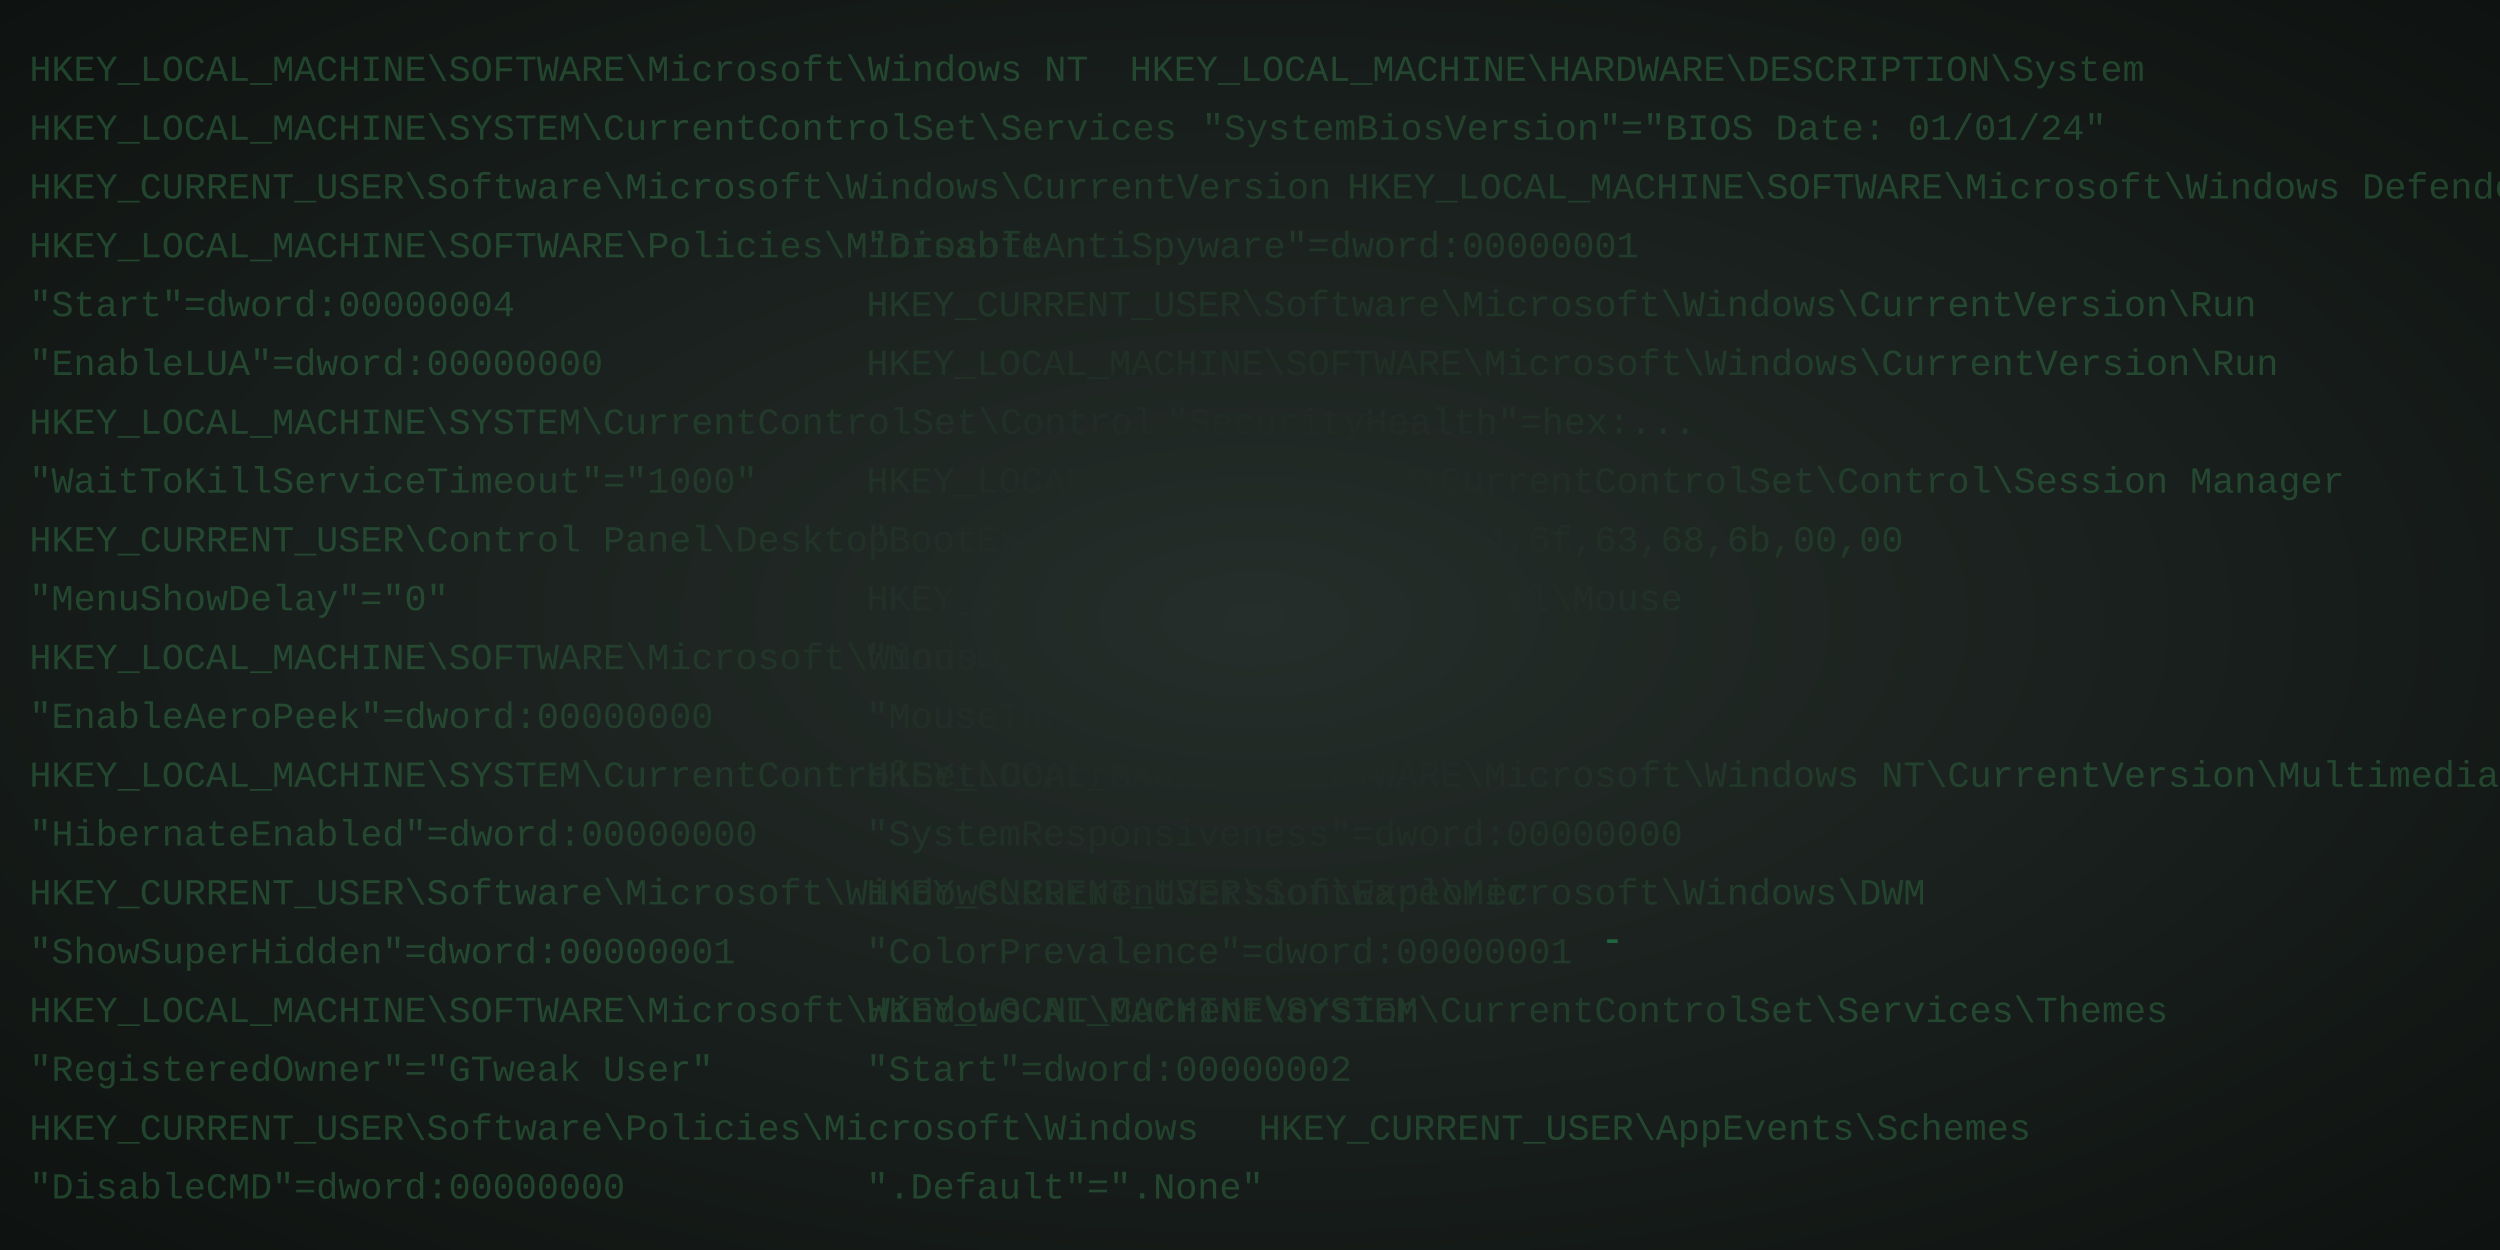
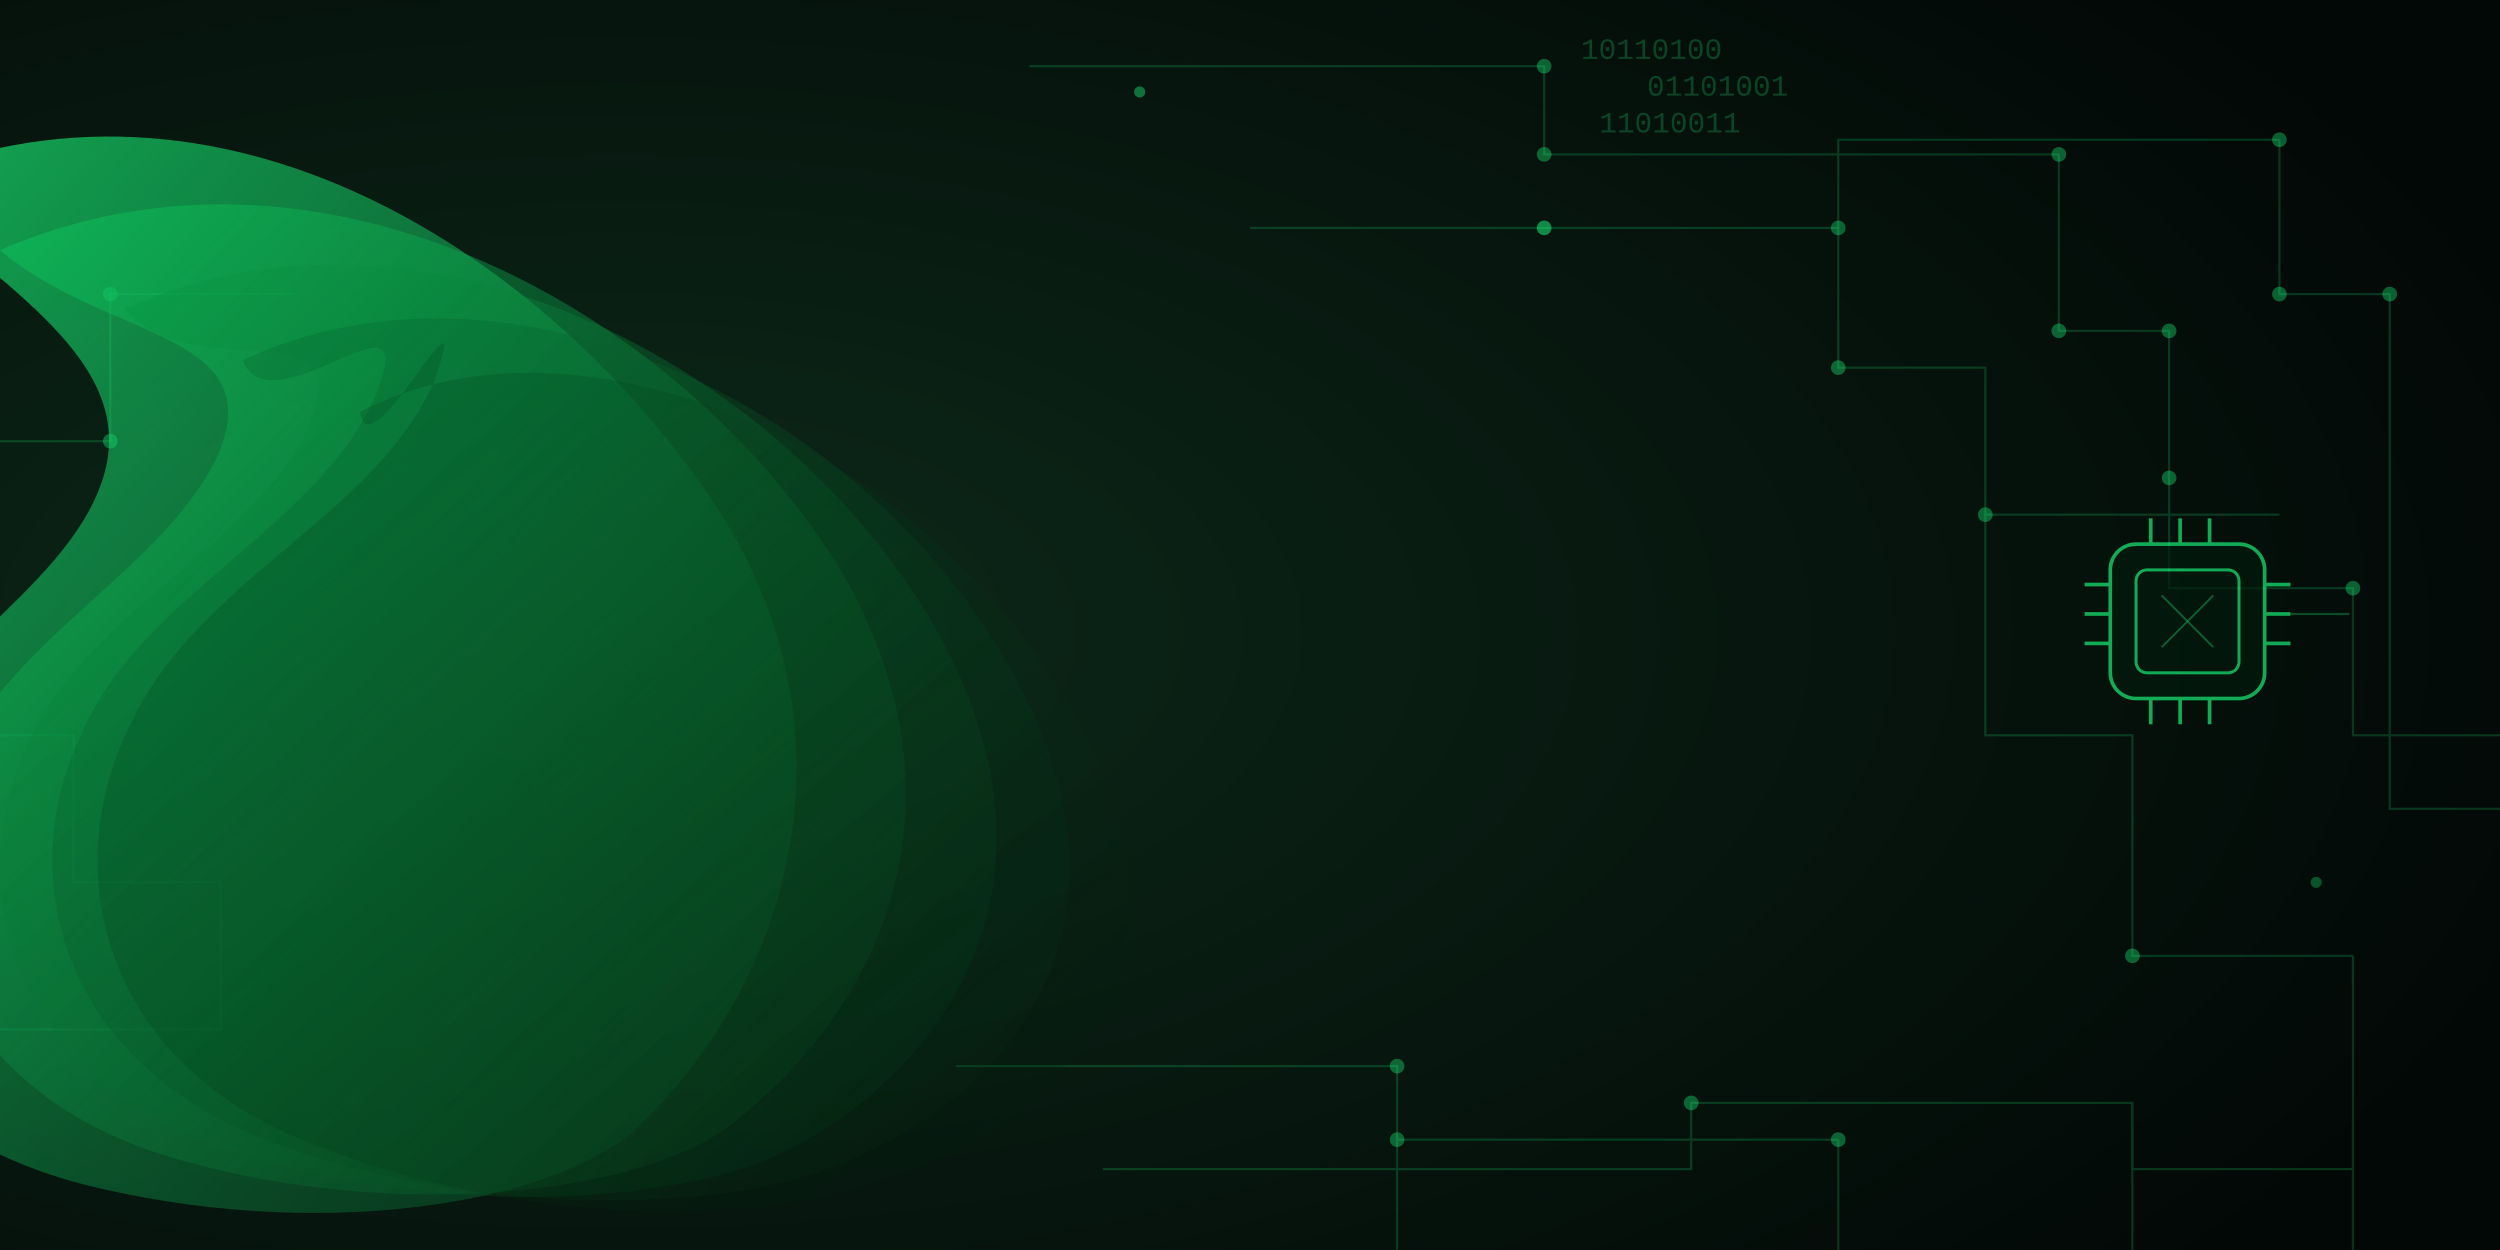
- <svg xmlns="http://www.w3.org/2000/svg" id="_Слой_1" data-name="Слой_1" version="1.1" viewBox="0 0 680 340">
+ <svg xmlns="http://www.w3.org/2000/svg" id="_Слой_1" data-name="Слой_1" version="1.1" viewBox="0 0 252.29 126.14">
  <defs>
    <style>
-       .st0 {
-         mask: url(#mask-1);
+       .st0, .st1, .st2, .st3, .st4 {
+         fill: #1aff7e;
+       }
+ 
+       .st5 {
+         fill: url(#_Безымянный_градиент_4);
+       }
+ 
+       .st6 {
+         opacity: .18;
+       }
+ 
+       .st7 {
+         fill: url(#_Безымянный_градиент_5);
+       }
+ 
+       .st8 {
+         stroke-width: .19px;
+       }
+ 
+       .st8, .st1, .st2, .st3, .st4, .st9 {
+         isolation: isolate;
+       }
+ 
+       .st8, .st10, .st11, .st12, .st13, .st9 {
+         fill: none;
+       }
+ 
+       .st8, .st4 {
+         opacity: .5;
+       }
+ 
+       .st8, .st14, .st11, .st12, .st13, .st9 {
+         stroke: #1aff7e;
+         stroke-miterlimit: 1.48;
      }

      .st1 {
-         fill: #fff;
+         font-family: CourierNewPSMT, 'Courier New';
+         font-size: 2.97px;
+       }
+ 
+       .st15 {
+         opacity: .65;
+       }
+ 
+       .st16 {
+         opacity: .22;
      }

      .st2 {
-         mask: url(#mask);
-       }
- 
-       .st3, .st4 {
-         fill: none;
-       }
- 
-       .st5 {
-         opacity: .55;
-       }
- 
-       .st6 {
-         fill: #0e1210;
-       }
- 
-       .st4 {
+         opacity: .3;
+       }
+ 
+       .st3, .st9 {
        opacity: .4;
-         stroke: #2ecc71;
-       }
- 
-       .st4, .st7 {
-         isolation: isolate;
-       }
- 
-       .st8 {
+       }
+ 
+       .st14 {
+         fill: #021a0e;
+       }
+ 
+       .st14, .st13 {
+         stroke-width: .37px;
+       }
+ 
+       .st17 {
        fill: url(#_Безымянный_градиент_2);
      }

-       .st7 {
-         fill: #2e6a42;
-         font-family: CourierNewPSMT, 'Courier New';
-         font-size: 10px;
-       }
- 
-       .st9 {
+       .st11, .st9 {
+         stroke-width: .22px;
+       }
+ 
+       .st12 {
+         stroke-width: .3px;
+       }
+ 
+       .st18 {
        fill: url(#_Безымянный_градиент);
      }

-       .st10 {
+       .st19 {
+         fill: #020806;
+       }
+ 
+       .st20 {
+         fill: url(#_Безымянный_градиент_3);
+       }
+ 
+       .st21 {
        clip-path: url(#clippath);
+       }
+ 
+       .st22 {
+         fill: url(#_Безымянный_градиент_6);
+       }
+ 
+       .st23 {
+         opacity: .35;
      }
    </style>
    <clipPath id="clippath">
-       <rect class="st3" width="680" height="340" />
+       <rect class="st10" width="252.29" height="126.14" />
    </clipPath>
-     <radialGradient id="_Безымянный_градиент_2" data-name="Безымянный градиент 2" cx="-614.5" cy="714.43" fx="-614.5" fy="714.43" r=".7" gradientTransform="translate(418200 243076) scale(680 -340)" gradientUnits="userSpaceOnUse">
-       <stop offset="0" stop-color="#252e2a" />
-       <stop offset="1" stop-color="#0e1210" />
+     <radialGradient id="_Безымянный_градиент" data-name="Безымянный градиент" cx=".25" cy="192.8" fx=".25" fy="192.8" r=".8" gradientTransform="translate(0 24383.83) scale(252.29 -126.14)" gradientUnits="userSpaceOnUse">
+       <stop offset="0" stop-color="#0d2a1a" />
+       <stop offset="1" stop-color="#020806" />
    </radialGradient>
-     <radialGradient id="_Безымянный_градиент" data-name="Безымянный градиент" cx="-614.5" cy="714.29" fx="-614.5" fy="714.29" r=".5" gradientTransform="translate(283010 214456) scale(460 -300)" gradientUnits="userSpaceOnUse">
-       <stop offset=".3" stop-color="#000" />
-       <stop offset="1" stop-color="#000" stop-opacity="0" />
-     </radialGradient>
-     <mask id="mask" x="0" y="0" width="690.52" height="340" maskUnits="userSpaceOnUse">
-       <g id="regmask">
-         <rect class="st1" width="680" height="340" />
-         <ellipse class="st9" cx="340" cy="170" rx="230" ry="150" />
-       </g>
-     </mask>
-     <mask id="mask-1" x="0" y="0" width="690" height="350" maskUnits="userSpaceOnUse">
-       <g id="imagine-text-gaps-qappll">
-         <rect class="st1" width="690" height="350" />
-         <rect x="4" y="12" width="296.05" height="15" rx="2" ry="2" />
-         <rect x="4" y="28" width="320.06" height="15" rx="2" ry="2" />
-         <rect x="4" y="44" width="363.06" height="15" rx="2" ry="2" />
-         <rect x="4" y="60" width="284.05" height="15" rx="2" ry="2" />
-         <rect x="4" y="76" width="140.03" height="15" rx="2" ry="2" />
-         <rect x="4" y="92" width="164.03" height="15" rx="2" ry="2" />
-         <rect x="4" y="108" width="314.06" height="15" rx="2" ry="2" />
-         <rect x="4" y="124" width="206.05" height="15" rx="2" ry="2" />
-         <rect x="4" y="140" width="242.05" height="15" rx="2" ry="2" />
-         <rect x="4" y="156" width="122.03" height="15" rx="2" ry="2" />
-         <rect x="4" y="172" width="303.05" height="15" rx="2" ry="2" />
-         <rect x="4" y="188" width="194.03" height="15" rx="2" ry="2" />
-         <rect x="4" y="204" width="350.06" height="15" rx="2" ry="2" />
-         <rect x="4" y="220" width="206.05" height="15" rx="2" ry="2" />
-         <rect x="4" y="236" width="416.08" height="15" rx="2" ry="2" />
-         <rect x="4" y="252" width="200.03" height="15" rx="2" ry="2" />
-         <rect x="4" y="268" width="387.06" height="15" rx="2" ry="2" />
-         <rect x="4" y="284" width="194.03" height="15" rx="2" ry="2" />
-         <rect x="4" y="300" width="326.06" height="15" rx="2" ry="2" />
-         <rect x="4" y="316" width="170.03" height="15" rx="2" ry="2" />
-         <rect x="231.66" y="12" width="285.04" height="15" rx="2" ry="2" />
-         <rect x="231.66" y="28" width="254.05" height="15" rx="2" ry="2" />
-         <rect x="231.66" y="44" width="332.06" height="15" rx="2" ry="2" />
-         <rect x="231.66" y="60" width="218.05" height="15" rx="2" ry="2" />
-         <rect x="231.66" y="76" width="387.06" height="15" rx="2" ry="2" />
-         <rect x="231.66" y="92" width="393.06" height="15" rx="2" ry="2" />
-         <rect x="231.66" y="108" width="152.03" height="15" rx="2" ry="2" />
-         <rect x="231.66" y="124" width="410.08" height="15" rx="2" ry="2" />
-         <rect x="231.66" y="140" width="290.05" height="15" rx="2" ry="2" />
-         <rect x="231.66" y="156" width="230.05" height="15" rx="2" ry="2" />
-         <rect x="231.66" y="172" width="104.02" height="15" rx="2" ry="2" />
-         <rect x="231.66" y="188" width="134.03" height="15" rx="2" ry="2" />
-         <rect x="231.66" y="204" width="452.08" height="15" rx="2" ry="2" />
-         <rect x="231.66" y="220" width="230.05" height="15" rx="2" ry="2" />
-         <rect x="231.66" y="236" width="297.05" height="15" rx="2" ry="2" />
-         <rect x="231.66" y="252" width="200.03" height="15" rx="2" ry="2" />
-         <rect x="231.66" y="268" width="362.06" height="15" rx="2" ry="2" />
-         <rect x="231.66" y="284" width="140.03" height="15" rx="2" ry="2" />
-         <rect x="231.66" y="300" width="218.05" height="15" rx="2" ry="2" />
-         <rect x="231.66" y="316" width="116.03" height="15" rx="2" ry="2" />
-         <rect x="245.27" y="188" width="191.88" height="73" rx="2" ry="2" />
-         <rect x="218.46" y="263" width="243.08" height="23" rx="2" ry="2" />
-       </g>
-     </mask>
+     <linearGradient id="_Безымянный_градиент_2" data-name="Безымянный градиент 2" x1="-.06" y1="193.3" x2=".94" y2="192.3" gradientTransform="translate(-17.1 21018.7) scale(97.48 -108.63)" gradientUnits="userSpaceOnUse">
+       <stop offset="0" stop-color="#1aff7e" stop-opacity=".65" />
+       <stop offset="1" stop-color="#0a6030" stop-opacity=".3" />
+     </linearGradient>
+     <linearGradient id="_Безымянный_градиент_3" data-name="Безымянный градиент 3" x1="-.05" y1="193.35" x2=".95" y2="192.35" gradientTransform="translate(-6.97 19343.39) scale(98.38 -99.91)" gradientUnits="userSpaceOnUse">
+       <stop offset="0" stop-color="#0dcc60" stop-opacity=".55" />
+       <stop offset="1" stop-color="#084820" stop-opacity=".25" />
+     </linearGradient>
+     <linearGradient id="_Безымянный_градиент_4" data-name="Безымянный градиент 4" x1="-.05" y1="193.38" x2=".95" y2="192.38" gradientTransform="translate(-.07 18219.85) scale(100.63 -94.06)" gradientUnits="userSpaceOnUse">
+       <stop offset="0" stop-color="#09a048" stop-opacity=".5" />
+       <stop offset="1" stop-color="#053818" stop-opacity=".2" />
+     </linearGradient>
+     <linearGradient id="_Безымянный_градиент_5" data-name="Безымянный градиент 5" x1="-.04" y1="193.42" x2=".96" y2="192.42" gradientTransform="translate(5.28 17253.68) scale(102.64 -89.02)" gradientUnits="userSpaceOnUse">
+       <stop offset="0" stop-color="#077838" stop-opacity=".42" />
+       <stop offset="1" stop-color="#032810" stop-opacity=".15" />
+     </linearGradient>
+     <linearGradient id="_Безымянный_градиент_6" data-name="Безымянный градиент 6" x1="-.04" y1="193.42" x2=".96" y2="192.42" gradientTransform="translate(9.84 16983.91) scale(104.11 -87.61)" gradientUnits="userSpaceOnUse">
+       <stop offset="0" stop-color="#055828" stop-opacity=".35" />
+       <stop offset="1" stop-color="#021808" stop-opacity=".12" />
+     </linearGradient>
  </defs>
-   <rect class="st6" width="680" height="340" />
-   <g class="st10">
+   <rect class="st19" width="252.29" height="126.14" />
+   <g class="st21">
    <g>
-       <rect class="st8" width="680" height="340" />
-       <g class="st2">
-         <g class="st5">
-           <text class="st7" transform="translate(8 22)">
-             <tspan x="0" y="0">HKEY_LOCAL_MACHINE\SOFTWARE\Microsoft\Windows NT</tspan>
-           </text>
-           <text class="st7" transform="translate(8 38)">
-             <tspan x="0" y="0">HKEY_LOCAL_MACHINE\SYSTEM\CurrentControlSet\Services</tspan>
-           </text>
-           <text class="st7" transform="translate(8 54)">
-             <tspan x="0" y="0">HKEY_CURRENT_USER\Software\Microsoft\Windows\CurrentVersion</tspan>
-           </text>
-           <text class="st7" transform="translate(8 70)">
-             <tspan x="0" y="0">HKEY_LOCAL_MACHINE\SOFTWARE\Policies\Microsoft</tspan>
-           </text>
-           <text class="st7" transform="translate(8 86)">
-             <tspan x="0" y="0">"Start"=dword:00000004</tspan>
-           </text>
-           <text class="st7" transform="translate(8 102)">
-             <tspan x="0" y="0">"EnableLUA"=dword:00000000</tspan>
-           </text>
-           <text class="st7" transform="translate(8 118)">
-             <tspan x="0" y="0">HKEY_LOCAL_MACHINE\SYSTEM\CurrentControlSet\Control</tspan>
-           </text>
-           <text class="st7" transform="translate(8 134)">
-             <tspan x="0" y="0">"WaitToKillServiceTimeout"="1000"</tspan>
-           </text>
-           <text class="st7" transform="translate(8 150)">
-             <tspan x="0" y="0">HKEY_CURRENT_USER\Control Panel\Desktop</tspan>
-           </text>
-           <text class="st7" transform="translate(8 166)">
-             <tspan x="0" y="0">"MenuShowDelay"="0"</tspan>
-           </text>
-           <text class="st7" transform="translate(8 182)">
-             <tspan x="0" y="0">HKEY_LOCAL_MACHINE\SOFTWARE\Microsoft\Windows\Dwm</tspan>
-           </text>
-           <text class="st7" transform="translate(8 198)">
-             <tspan x="0" y="0">"EnableAeroPeek"=dword:00000000</tspan>
-           </text>
-           <text class="st7" transform="translate(8 214)">
-             <tspan x="0" y="0">HKEY_LOCAL_MACHINE\SYSTEM\CurrentControlSet\Control\Power</tspan>
-           </text>
-           <text class="st7" transform="translate(8 230)">
-             <tspan x="0" y="0">"HibernateEnabled"=dword:00000000</tspan>
-           </text>
-           <text class="st7" transform="translate(8 246)">
-             <tspan x="0" y="0">HKEY_CURRENT_USER\Software\Microsoft\Windows\CurrentVersion\Explorer</tspan>
-           </text>
-           <text class="st7" transform="translate(8 262)">
-             <tspan x="0" y="0">"ShowSuperHidden"=dword:00000001</tspan>
-           </text>
-           <text class="st7" transform="translate(8 278)">
-             <tspan x="0" y="0">HKEY_LOCAL_MACHINE\SOFTWARE\Microsoft\Windows NT\CurrentVersion</tspan>
-           </text>
-           <text class="st7" transform="translate(8 294)">
-             <tspan x="0" y="0">"RegisteredOwner"="GTweak User"</tspan>
-           </text>
-           <text class="st7" transform="translate(8 310)">
-             <tspan x="0" y="0">HKEY_CURRENT_USER\Software\Policies\Microsoft\Windows</tspan>
-           </text>
-           <text class="st7" transform="translate(8 326)">
-             <tspan x="0" y="0">"DisableCMD"=dword:00000000</tspan>
-           </text>
-           <text class="st7" transform="translate(307.28 22)">
-             <tspan x="0" y="0">HKEY_LOCAL_MACHINE\HARDWARE\DESCRIPTION\System</tspan>
-           </text>
-           <text class="st7" transform="translate(326.92 38)">
-             <tspan x="0" y="0">"SystemBiosVersion"="BIOS Date: 01/01/24"</tspan>
-           </text>
-           <text class="st7" transform="translate(366.47 54)">
-             <tspan x="0" y="0">HKEY_LOCAL_MACHINE\SOFTWARE\Microsoft\Windows Defender</tspan>
-           </text>
-           <text class="st7" transform="translate(235.66 70)">
-             <tspan x="0" y="0">"DisableAntiSpyware"=dword:00000001</tspan>
-           </text>
-           <text class="st7" transform="translate(235.66 86)">
-             <tspan x="0" y="0">HKEY_CURRENT_USER\Software\Microsoft\Windows\CurrentVersion\Run</tspan>
-           </text>
-           <text class="st7" transform="translate(235.66 102)">
-             <tspan x="0" y="0">HKEY_LOCAL_MACHINE\SOFTWARE\Microsoft\Windows\CurrentVersion\Run</tspan>
-           </text>
-           <text class="st7" transform="translate(317.34 118)">
-             <tspan x="0" y="0">"SecurityHealth"=hex:...</tspan>
-           </text>
-           <text class="st7" transform="translate(235.66 134)">
-             <tspan x="0" y="0">HKEY_LOCAL_MACHINE\SYSTEM\CurrentControlSet\Control\Session Manager</tspan>
-           </text>
-           <text class="st7" transform="translate(235.66 150)">
-             <tspan x="0" y="0">"BootExecute"=hex(7):61,75,74,6f,63,68,6b,00,00</tspan>
-           </text>
-           <text class="st7" transform="translate(235.66 166)">
-             <tspan x="0" y="0">HKEY_CURRENT_USER\Control Panel\Mouse</tspan>
-           </text>
-           <text class="st7" transform="translate(235.66 182)">
-             <tspan x="0" y="0">"MouseSpeed"="0"</tspan>
-           </text>
-           <text class="st7" transform="translate(235.66 198)">
-             <tspan x="0" y="0">"MouseThreshold1"="0"</tspan>
-           </text>
-           <text class="st7" transform="translate(235.66 214)">
-             <tspan x="0" y="0">HKEY_LOCAL_MACHINE\SOFTWARE\Microsoft\Windows NT\CurrentVersion\Multimedia</tspan>
-           </text>
-           <text class="st7" transform="translate(235.66 230)">
-             <tspan x="0" y="0">"SystemResponsiveness"=dword:00000000</tspan>
-           </text>
-           <text class="st7" transform="translate(235.66 246)">
-             <tspan x="0" y="0">HKEY_CURRENT_USER\Software\Microsoft\Windows\DWM</tspan>
-           </text>
-           <text class="st7" transform="translate(235.66 262)">
-             <tspan x="0" y="0">"ColorPrevalence"=dword:00000001</tspan>
-           </text>
-           <text class="st7" transform="translate(235.66 278)">
-             <tspan x="0" y="0">HKEY_LOCAL_MACHINE\SYSTEM\CurrentControlSet\Services\Themes</tspan>
-           </text>
-           <text class="st7" transform="translate(235.66 294)">
-             <tspan x="0" y="0">"Start"=dword:00000002</tspan>
-           </text>
-           <text class="st7" transform="translate(342.36 310)">
-             <tspan x="0" y="0">HKEY_CURRENT_USER\AppEvents\Schemes</tspan>
-           </text>
-           <text class="st7" transform="translate(235.66 326)">
-             <tspan x="0" y="0">".Default"=".None"</tspan>
-           </text>
-         </g>
-       </g>
-       <g class="st0">
-         <line class="st4" x1="240" y1="256" x2="440" y2="256" />
-       </g>
+       <rect class="st18" width="252.29" height="126.14" />
+       <g class="st6">
+         <polyline class="st11" points="103.88 6.68 155.83 6.68 155.83 15.58 207.77 15.58" />
+         <polyline class="st11" points="126.14 23 185.51 23 185.51 14.1 230.03 14.1" />
+         <polyline class="st11" points="96.46 107.59 140.99 107.59 140.99 115.01 185.51 115.01" />
+         <polyline class="st11" points="111.3 117.98 170.67 117.98 170.67 111.3 215.19 111.3 215.19 117.98 237.45 117.98" />
+         <polyline class="st11" points="207.77 15.58 207.77 33.39 218.9 33.39 218.9 48.23" />
+         <polyline class="st11" points="185.51 23 185.51 37.1 200.35 37.1 200.35 51.94 230.03 51.94" />
+         <polyline class="st11" points="230.03 14.1 230.03 29.68 241.16 29.68 241.16 66.78" />
+         <line class="st11" x1="140.99" y1="115.01" x2="140.99" y2="126.14" />
+         <line class="st11" x1="185.51" y1="115.01" x2="185.51" y2="126.14" />
+         <polyline class="st11" points="218.9 48.23 218.9 59.36 237.45 59.36 237.45 74.2 252.29 74.2" />
+         <polyline class="st11" points="200.35 51.94 200.35 74.2 215.19 74.2 215.19 96.46 237.45 96.46" />
+         <polyline class="st11" points="241.16 66.78 241.16 81.62 252.29 81.62" />
+         <line class="st11" x1="215.19" y1="111.3" x2="215.19" y2="126.14" />
+         <line class="st11" x1="237.45" y1="96.46" x2="237.45" y2="126.14" />
+         <polyline class="st11" points="0 44.52 11.13 44.52 11.13 29.68 29.68 29.68" />
+         <polyline class="st11" points="0 74.2 7.42 74.2 7.42 89.04 22.26 89.04 22.26 103.88 0 103.88" />
+       </g>
+       <g class="st23">
+         <circle class="st0" cx="155.83" cy="6.68" r=".74" />
+         <circle class="st0" cx="155.83" cy="15.58" r=".74" />
+         <circle class="st0" cx="185.51" cy="23" r=".74" />
+         <circle class="st0" cx="185.51" cy="37.1" r=".74" />
+         <circle class="st0" cx="207.77" cy="15.58" r=".74" />
+         <circle class="st0" cx="207.77" cy="33.39" r=".74" />
+         <circle class="st0" cx="218.9" cy="33.39" r=".74" />
+         <circle class="st0" cx="218.9" cy="48.23" r=".74" />
+         <circle class="st0" cx="200.35" cy="51.94" r=".74" />
+         <circle class="st0" cx="230.03" cy="14.1" r=".74" />
+         <circle class="st0" cx="230.03" cy="29.68" r=".74" />
+         <circle class="st0" cx="241.16" cy="29.68" r=".74" />
+         <circle class="st0" cx="237.45" cy="59.36" r=".74" />
+         <circle class="st0" cx="215.19" cy="96.46" r=".74" />
+         <circle class="st0" cx="140.99" cy="107.59" r=".74" />
+         <circle class="st0" cx="140.99" cy="115.01" r=".74" />
+         <circle class="st0" cx="170.67" cy="111.3" r=".74" />
+         <circle class="st0" cx="185.51" cy="115.01" r=".74" />
+         <circle class="st0" cx="11.13" cy="44.52" r=".74" />
+         <circle class="st0" cx="11.13" cy="29.68" r=".74" />
+       </g>
+       <path class="st17" d="M-11.13,18.55C22.26,3.71,55.65,25.97,72.35,51.2c14.84,23,7.42,48.23-8.53,63.07-8.9,7.42-32.28,11.13-55.65,5.19-22.26-5.94-28.57-22.26-23.74-37.1,5.19-14.84,22.26-22.26,25.97-34.13S0,28.94-11.13,18.55Z" />
+       <path class="st20" d="M0,25.23c32.65-14.1,68.64,6.31,84.59,31.91,13.73,23,5.19,44.52-11.87,57.14-10.39,6.68-34.88,8.9-56.39,2.23-20.78-6.68-26.71-23.74-21.52-37.84s22.26-21.15,27.46-33.39c4.45-11.87-11.87-11.13-22.26-20.03Z" />
+       <path class="st5" d="M12.61,31.17c29.68-13.36,66.04,5.19,81.62,31.91,13.36,23.37,4.08,42.67-14.1,52.68-11.13,5.94-36.36,7.42-57.88,0C1.48,108.34-3.71,90.53,2.23,76.43c5.19-14.1,23-20.78,28.94-33.39,5.19-12.61-11.87-3.71-18.55-11.87Z" />
+       <path class="st7" d="M24.49,36.36c26.71-12.61,63.07,4.45,77.91,31.91,12.61,23,2.23,40.81-17.07,48.97-11.87,5.19-37.1,5.94-58.62-2.23C5.94,106.85,1.48,88.3,8.16,74.2c5.94-14.1,23.74-20.78,29.68-34.13,5.19-12.61-10.39,3.71-13.36-3.71Z" />
+       <path class="st22" d="M36.36,41.55c23-11.87,58.62,4.45,72.72,31.91,11.87,22.26.74,38.59-19.29,45.26-12.61,5.19-37.84,5.19-59.36-3.71-20.78-8.53-24.49-28.2-17.07-42.3,6.68-14.1,24.49-20.78,30.42-34.13,4.45-12.61-6.68,9.65-7.42,2.97Z" />
+       <g class="st15">
+         <rect class="st14" x="212.96" y="54.91" width="15.58" height="15.58" rx="2.6" ry="2.6" />
+         <rect class="st12" x="215.56" y="57.51" width="10.39" height="10.39" rx="1.11" ry="1.11" />
+         <line class="st13" x1="217.04" y1="54.91" x2="217.04" y2="52.31" />
+         <line class="st13" x1="220.01" y1="54.91" x2="220.01" y2="52.31" />
+         <line class="st13" x1="222.98" y1="54.91" x2="222.98" y2="52.31" />
+         <line class="st13" x1="228.54" y1="58.99" x2="231.14" y2="58.99" />
+         <line class="st13" x1="228.54" y1="61.96" x2="231.14" y2="61.96" />
+         <line class="st13" x1="228.54" y1="64.93" x2="231.14" y2="64.93" />
+         <line class="st13" x1="217.04" y1="70.49" x2="217.04" y2="73.09" />
+         <line class="st13" x1="220.01" y1="70.49" x2="220.01" y2="73.09" />
+         <line class="st13" x1="222.98" y1="70.49" x2="222.98" y2="73.09" />
+         <line class="st13" x1="212.96" y1="58.99" x2="210.37" y2="58.99" />
+         <line class="st13" x1="212.96" y1="61.96" x2="210.37" y2="61.96" />
+         <line class="st13" x1="212.96" y1="64.93" x2="210.37" y2="64.93" />
+         <line class="st8" x1="218.16" y1="60.1" x2="223.35" y2="65.3" />
+         <line class="st8" x1="223.35" y1="60.1" x2="218.16" y2="65.3" />
+         <line class="st9" x1="231.14" y1="61.96" x2="237.08" y2="61.96" />
+       </g>
+       <g class="st16">
+         <text class="st1" transform="translate(159.54 5.94)">
+           <tspan x="0" y="0">10110100</tspan>
+         </text>
+         <text class="st1" transform="translate(166.21 9.65)">
+           <tspan x="0" y="0">01101001</tspan>
+         </text>
+         <text class="st1" transform="translate(161.39 13.36)">
+           <tspan x="0" y="0">11010011</tspan>
+         </text>
+       </g>
+       <circle class="st4" cx="155.83" cy="23" r=".74" />
+       <circle class="st3" cx="115.01" cy="9.28" r=".56" />
+       <circle class="st2" cx="233.74" cy="89.04" r=".56" />
    </g>
  </g>
</svg>
